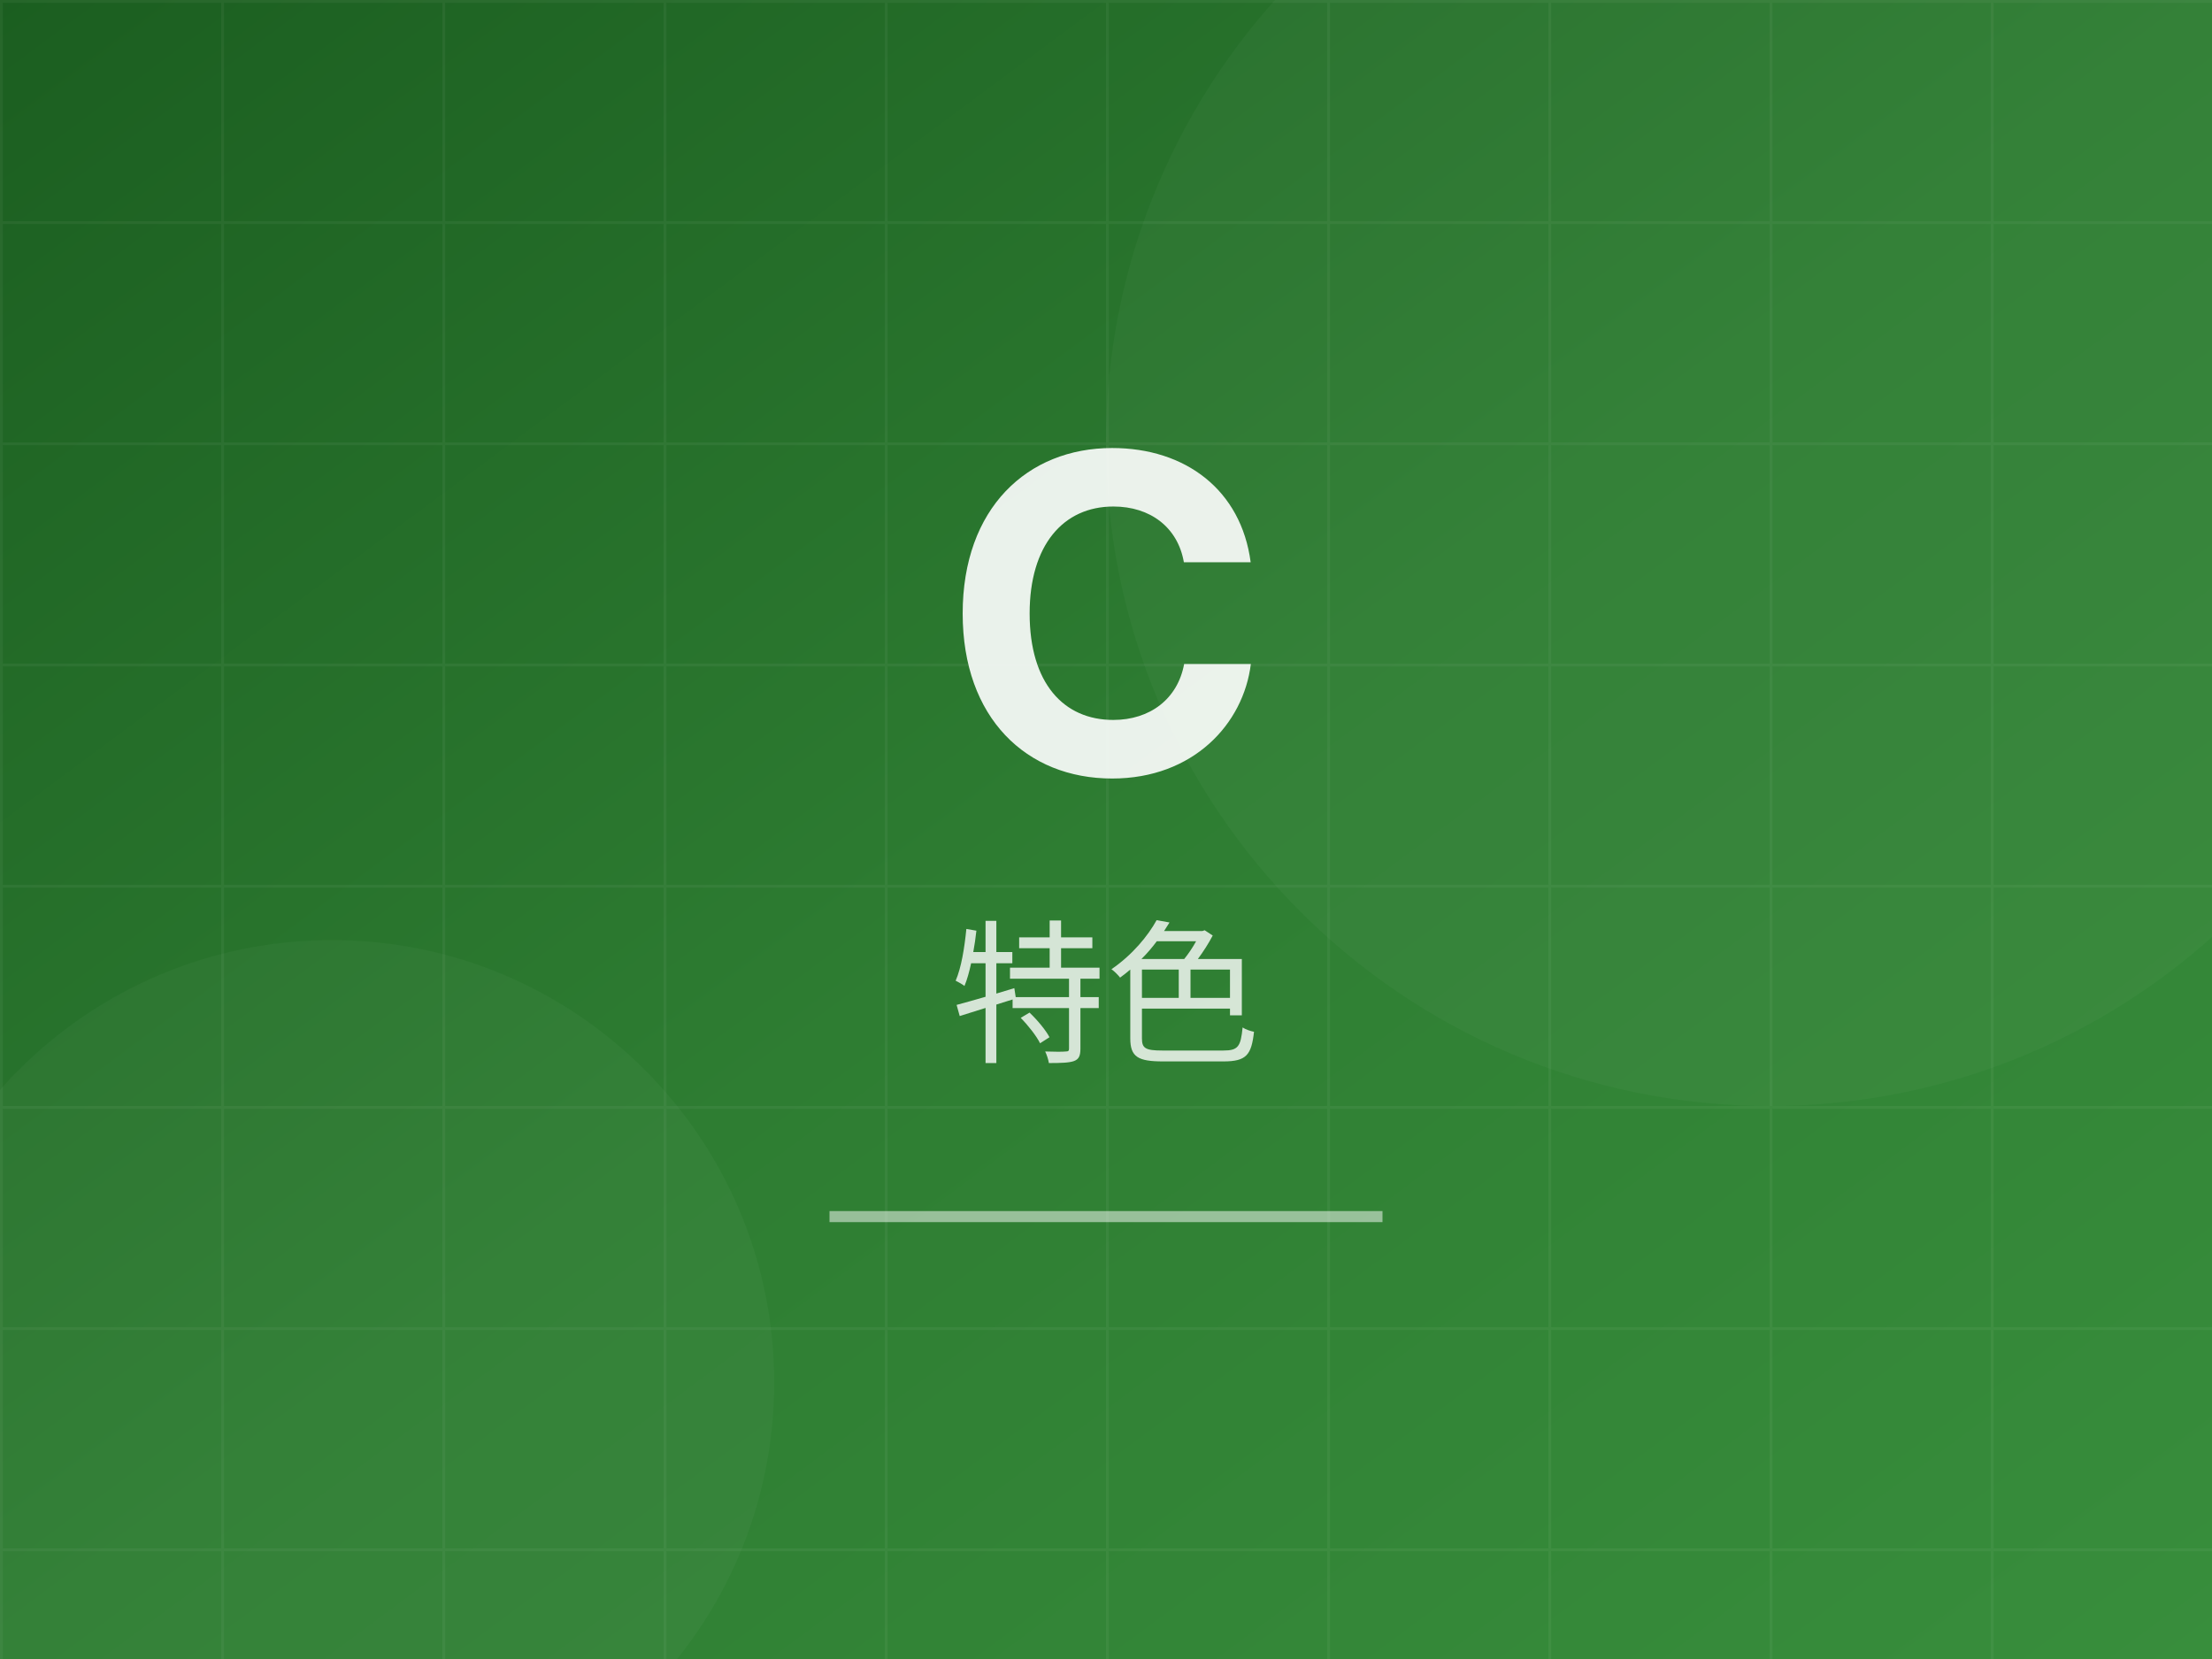
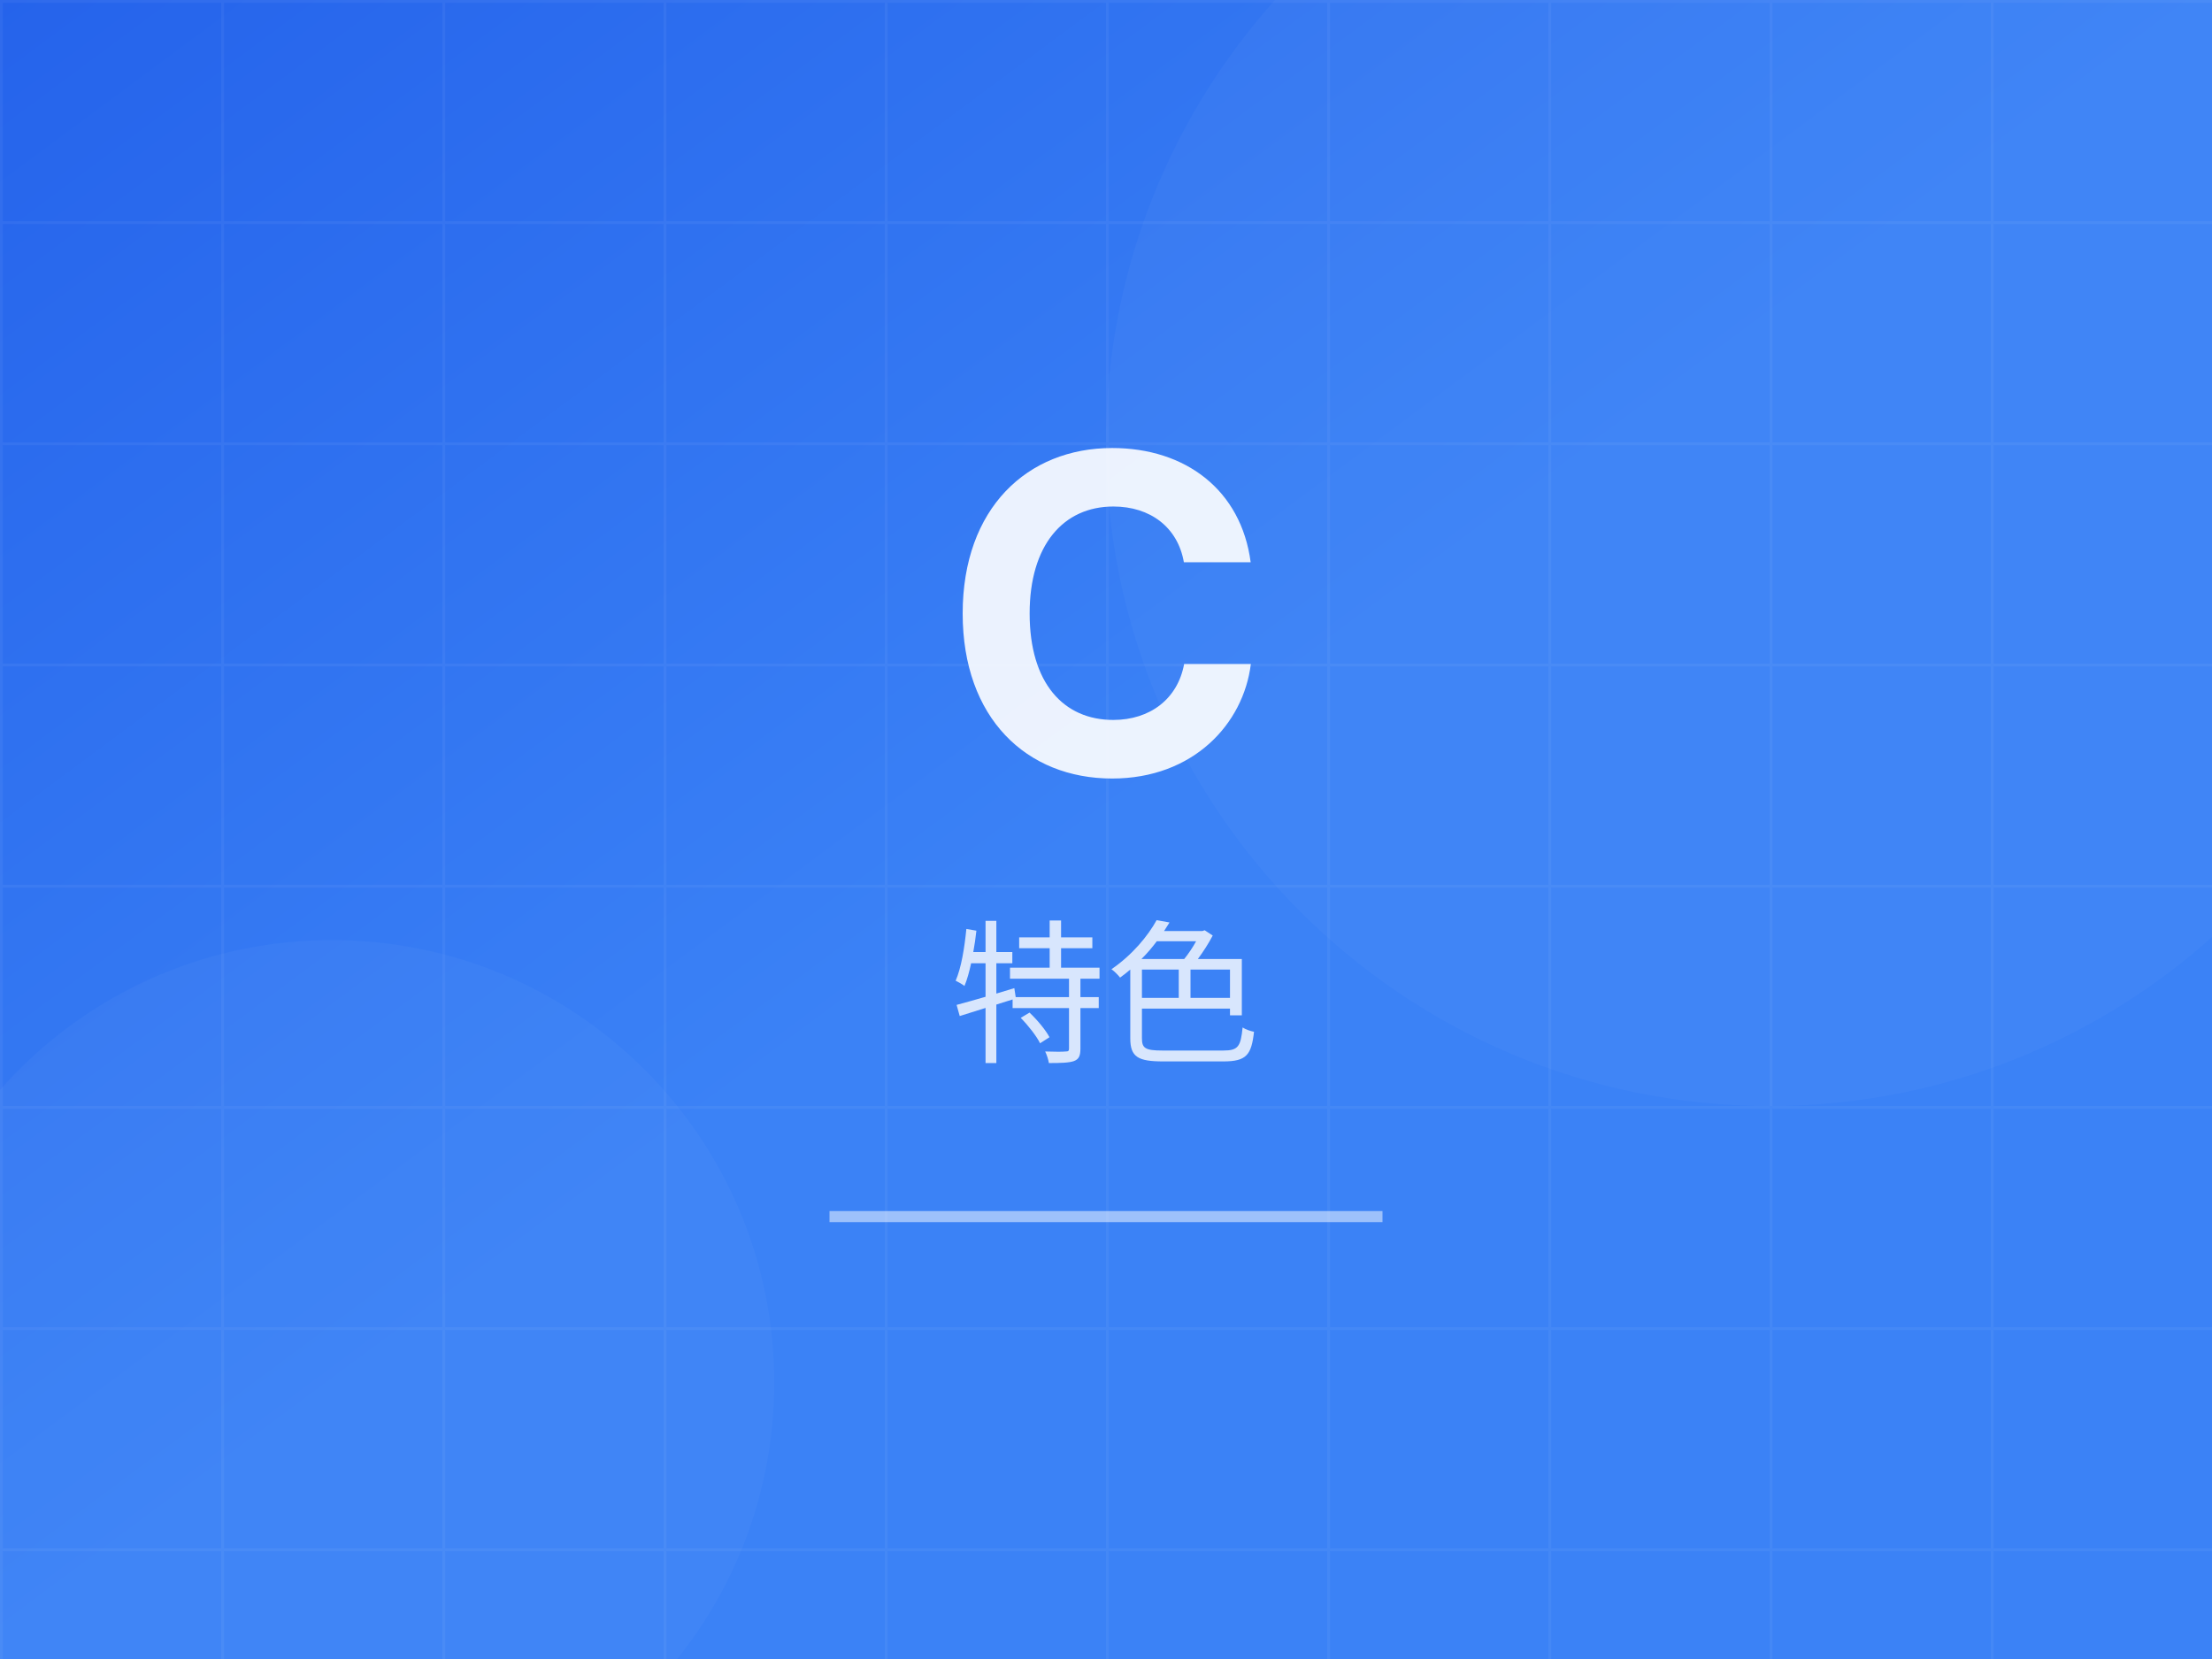
<svg xmlns="http://www.w3.org/2000/svg" width="400" height="300" viewBox="0 0 400 300">
  <defs>
    <linearGradient id="bgGrad_placeholder-c-tier" x1="0%" y1="0%" x2="100%" y2="100%">
-       <stop offset="0%" style="stop-color:#1b5e20;stop-opacity:1" />
-       <stop offset="50%" style="stop-color:#2e7d32;stop-opacity:1" />
-       <stop offset="100%" style="stop-color:#388e3c;stop-opacity:1" />
+       <stop offset="0%" style="stop-color:#2563eb;stop-opacity:1" />
+       <stop offset="50%" style="stop-color:#3b82f6;stop-opacity:1" />
+       <stop offset="100%" style="stop-color:#3b82f6;stop-opacity:1" />
    </linearGradient>
    <pattern id="grid_placeholder-c-tier" width="40" height="40" patternUnits="userSpaceOnUse">
      <path d="M 40 0 L 0 0 0 40" fill="none" stroke="rgba(255,255,255,0.05)" stroke-width="1" />
    </pattern>
  </defs>
  <rect width="400" height="300" fill="url(#bgGrad_placeholder-c-tier)" />
  <rect width="400" height="300" fill="url(#grid_placeholder-c-tier)" />
  <circle cx="320" cy="80" r="120" fill="rgba(255,255,255,0.03)" />
  <circle cx="60" cy="250" r="80" fill="rgba(255,255,255,0.03)" />
  <text x="200" y="140" text-anchor="middle" font-family="system-ui, -apple-system, sans-serif" font-size="80" font-weight="bold" fill="#ffffff" opacity="0.9">C</text>
  <text x="200" y="190" text-anchor="middle" font-family="system-ui, -apple-system, sans-serif" font-size="28" font-weight="500" fill="#ffffff" opacity="0.8">特色</text>
  <line x1="150" y1="220" x2="250" y2="220" stroke="#ffffff" stroke-width="2" opacity="0.5" />
</svg>
